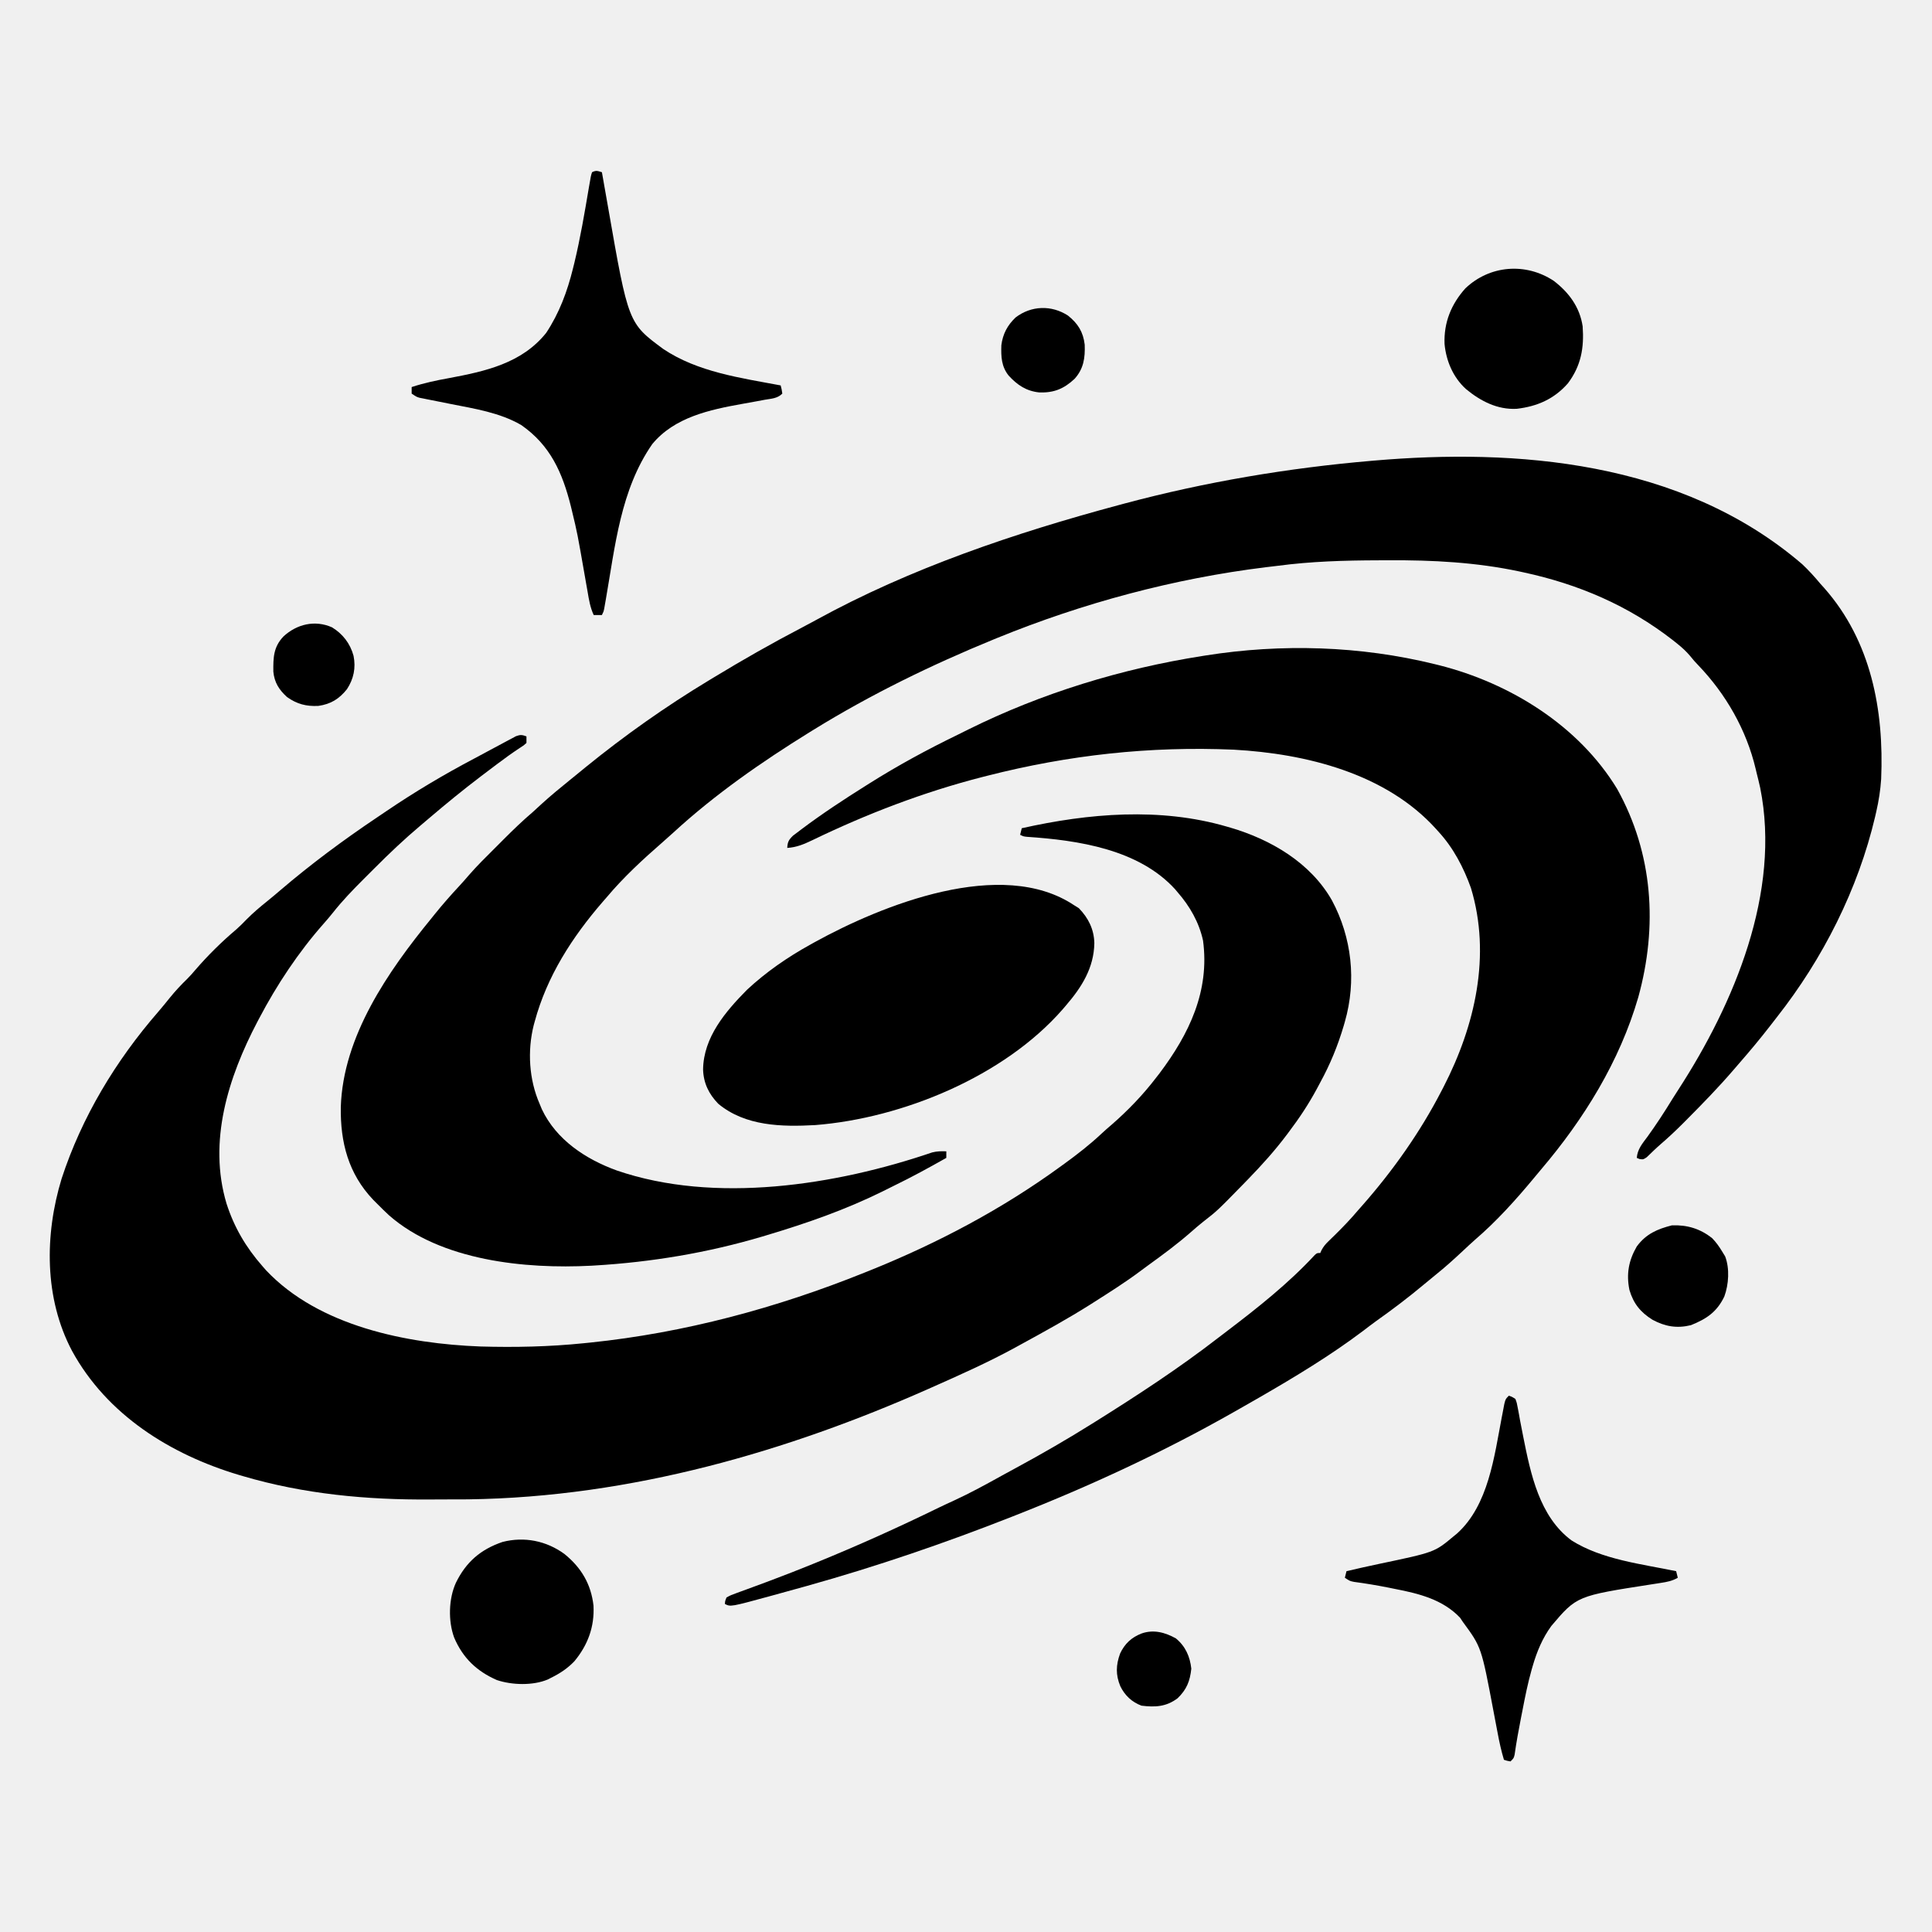
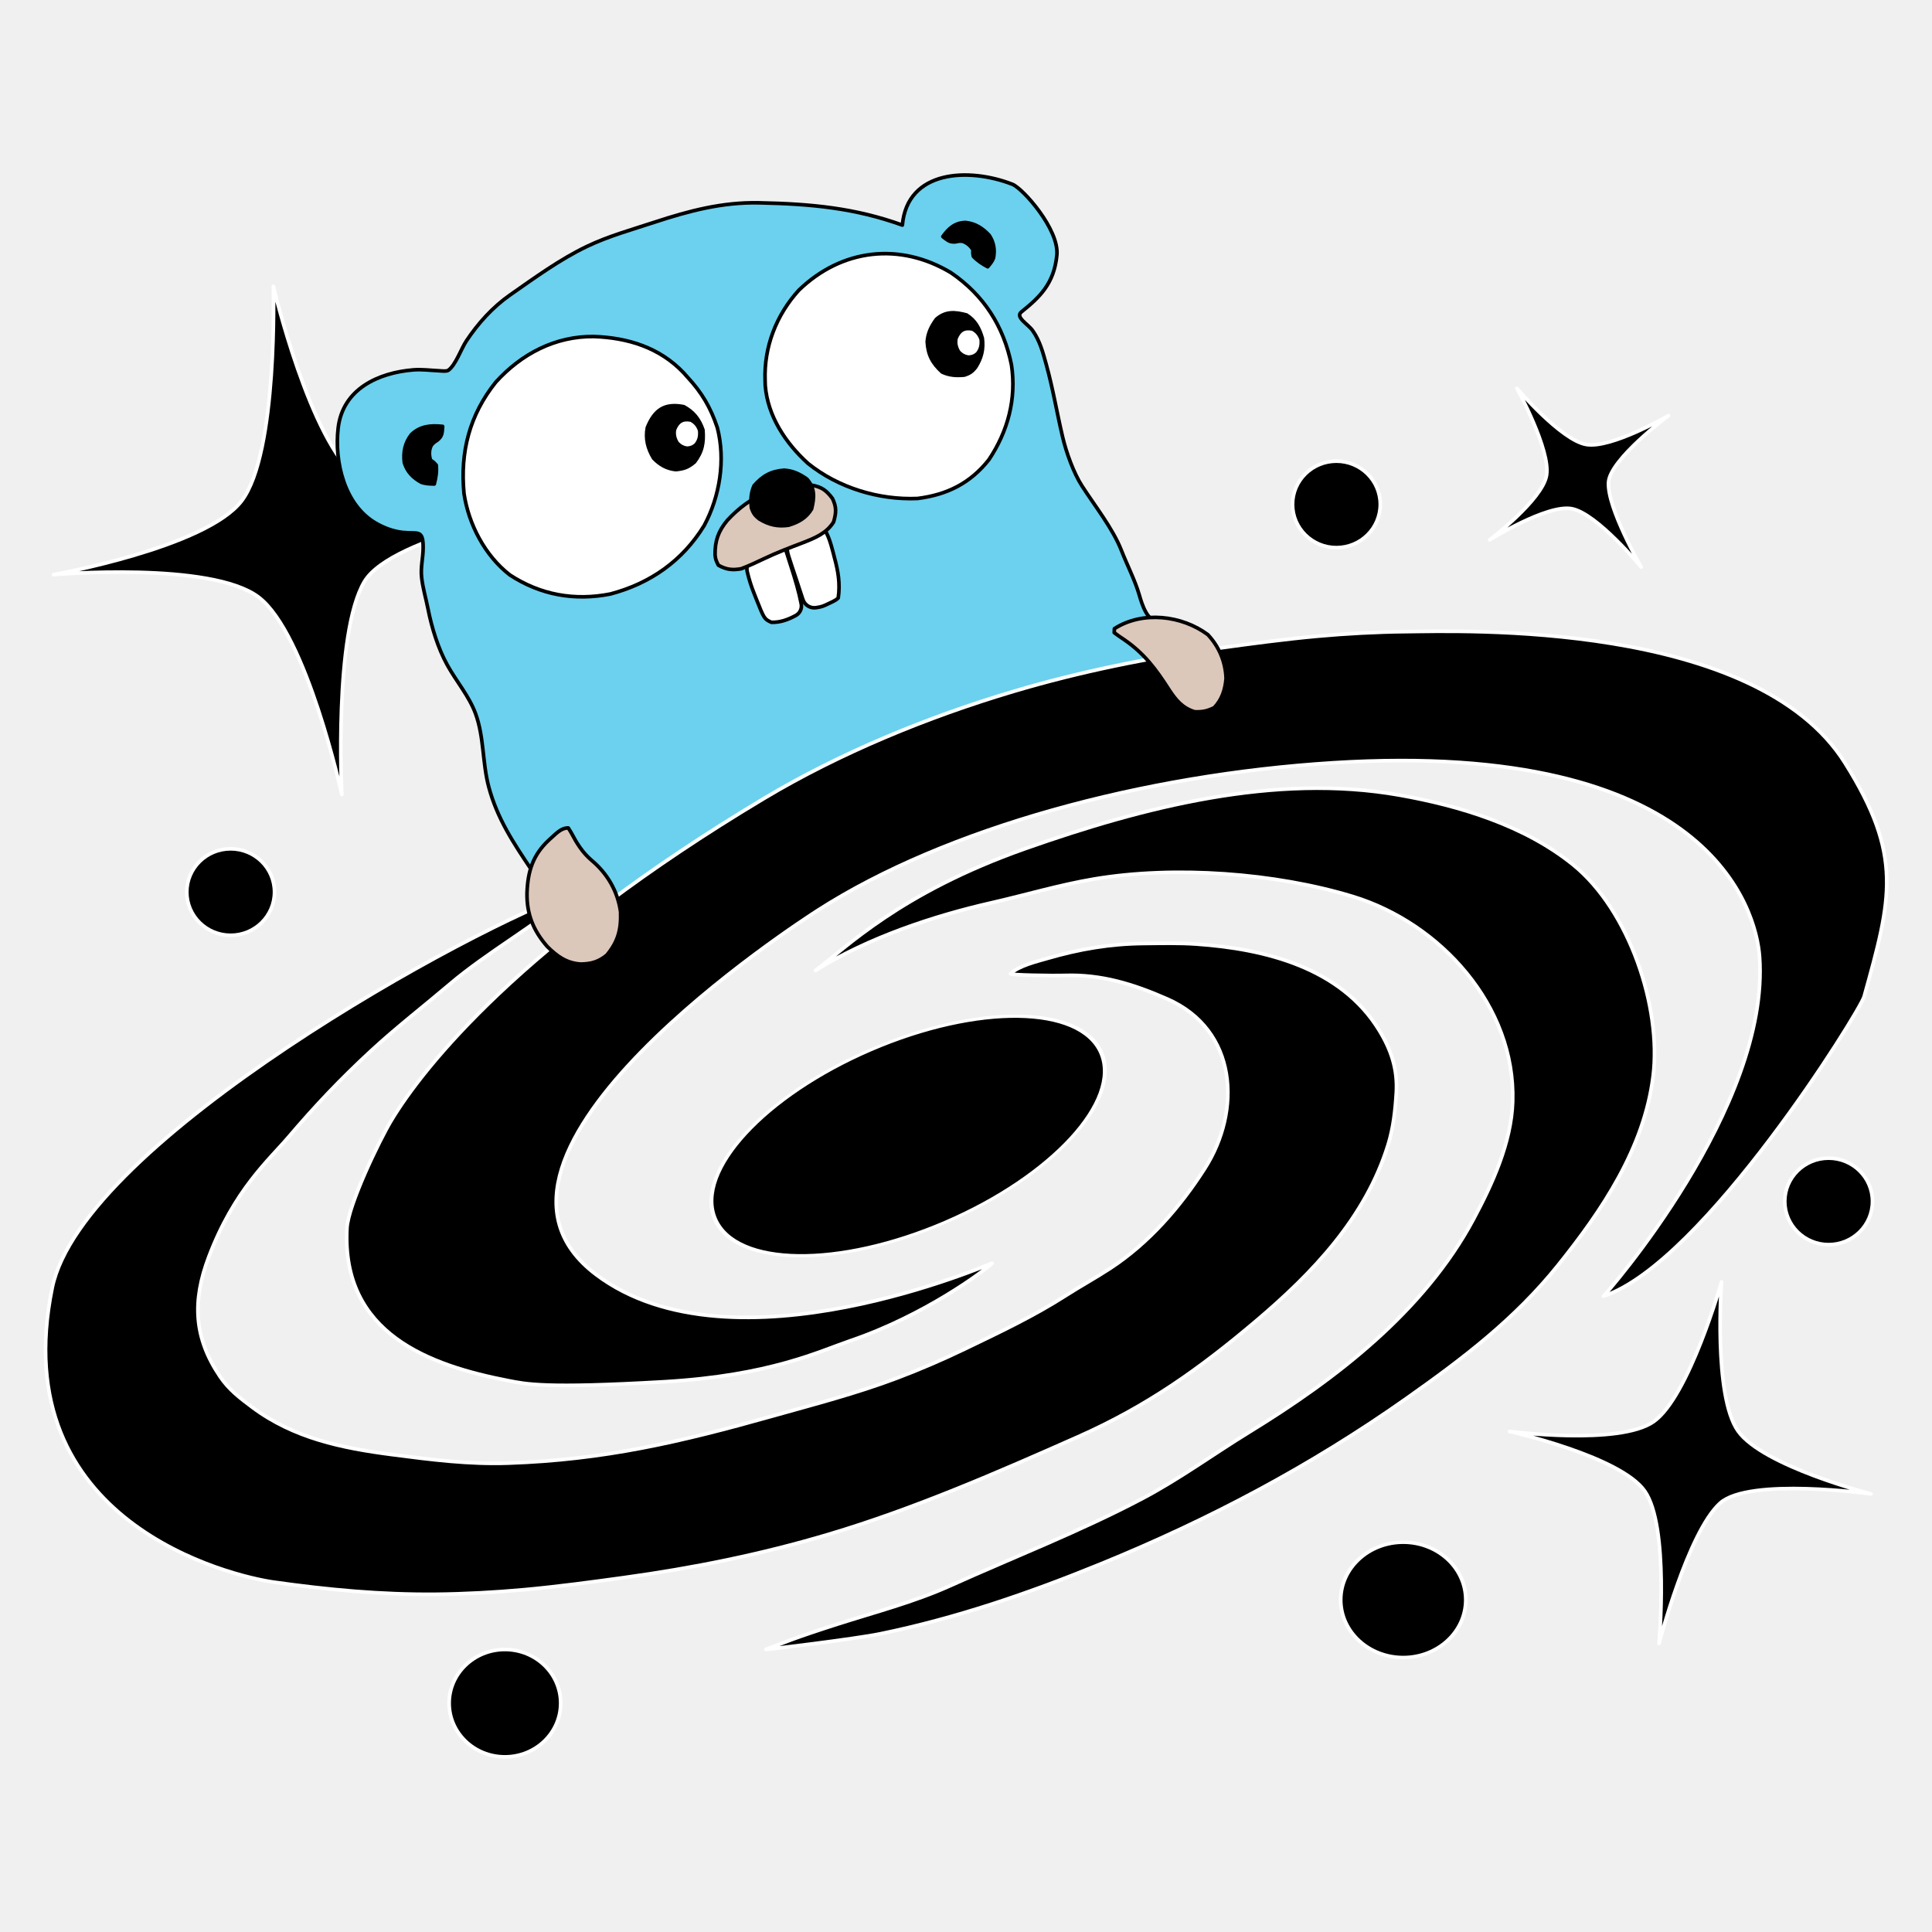
- <svg xmlns="http://www.w3.org/2000/svg" viewBox="41 76 1178 1178">
-   <g fill="#000">
-     <path d="M0 0 C0.3 1.7 0.6 3.39 0.9 5.09 C1.17 6.61 1.43 8.13 1.7 9.64 C2.41 13.64 3.11 17.63 3.81 21.63 C16.1 92.03 16.1 92.03 37.39 107.77 C58.39 121.88 84.58 125.42 109 130 C109.62 132.38 109.62 132.38 110 135 C107.03 137.97 103.43 138.04 99.43 138.73 C97.65 139.06 95.86 139.4 94.08 139.73 C91.28 140.24 88.49 140.74 85.69 141.24 C65.79 144.81 44.24 149.35 30.69 165.8 C11.33 193.72 8.09 227.94 2.36 260.67 C2.18 261.66 2.01 262.65 1.83 263.67 C1.76 264.08 1.76 264.08 1.4 266.13 C1 268 1 268 0 270 C-1.65 270 -3.3 270 -5 270 C-7.14 265.39 -7.89 260.73 -8.73 255.77 C-9.06 253.9 -9.39 252.04 -9.72 250.18 C-9.88 249.21 -10.05 248.24 -10.23 247.24 C-15 219.94 -15 219.94 -18.25 206.5 C-18.47 205.58 -18.69 204.66 -18.92 203.71 C-24.07 183.21 -31.43 166.47 -49.25 154.12 C-62.35 146.54 -77.6 144.21 -92.25 141.31 C-95.19 140.73 -98.12 140.14 -101.06 139.55 C-102.87 139.18 -104.68 138.82 -106.49 138.47 C-107.3 138.31 -108.11 138.14 -108.95 137.97 C-109.66 137.83 -110.37 137.69 -111.11 137.55 C-113 137 -113 137 -116 135 C-116 133.68 -116 132.36 -116 131 C-108.53 128.55 -101.05 126.96 -93.31 125.56 C-71.13 121.41 -48.87 116.56 -34 98 C-25.96 85.87 -21.1 72.72 -17.62 58.62 C-17.48 58.05 -17.48 58.05 -16.75 55.11 C-13.14 40.11 -10.57 24.89 -8 9.68 C-6.7 2.03 -6.7 2.03 -6 0 C-3.51 -1.25 -2.59 -0.78 0 0 Z " transform="translate(408,181)" />
-     <path d="M0 0 C9.2 7.03 15.89 16.04 17.62 27.75 C18.56 40.88 16.66 51.77 8.61 62.5 C0.14 72.12 -10.07 76.53 -22.55 78.01 C-34.38 78.66 -44.69 73.27 -53.53 65.97 C-61.35 58.85 -65.59 48.94 -66.59 38.46 C-67.09 25.41 -62.52 14.2 -53.88 4.56 C-38.99 -9.6 -17.04 -11.28 0 0 Z " transform="translate(988.375,247.25)" />
-     <path d="M0 0 C6.07 4.85 9.25 9.96 10.17 17.71 C10.47 25.81 9.53 32.41 3.99 38.56 C-2.51 44.62 -8.6 47.14 -17.5 46.84 C-25.41 46.02 -30.88 42.38 -36.21 36.56 C-40.65 31 -40.88 24.97 -40.65 18.04 C-39.77 11.18 -36.95 5.88 -31.96 1.12 C-22.42 -6.18 -10.01 -6.54 0 0 Z " transform="translate(692.207,268.4414)" />
-     <path d="M0 0 C3.99 3.78 7.6 7.74 11.1 11.96 C11.85 12.79 12.59 13.61 13.36 14.46 C42.03 46.9 49.88 89.04 48.1 130.96 C47.66 137.76 46.62 144.33 45.1 150.96 C44.88 151.93 44.66 152.9 44.43 153.9 C34.02 198.16 12.61 240.48 -15.49 276.18 C-16.9 277.96 -18.28 279.76 -19.66 281.56 C-25.74 289.42 -32.1 297.01 -38.63 304.5 C-39.66 305.69 -40.69 306.89 -41.72 308.09 C-50.93 318.81 -60.8 328.96 -70.77 338.96 C-71.56 339.75 -72.34 340.54 -73.15 341.35 C-77.35 345.54 -81.64 349.57 -86.14 353.44 C-89.13 356.03 -91.97 358.81 -94.82 361.56 C-96.9 362.96 -96.9 362.96 -99.16 362.68 C-99.74 362.44 -100.31 362.21 -100.9 361.96 C-100.48 356.66 -97.53 353.28 -94.46 349.15 C-88.98 341.59 -83.96 333.86 -79.09 325.89 C-77.95 324.04 -76.77 322.21 -75.58 320.39 C-41.57 267.94 -12.85 199.92 -25.65 136.34 C-26.34 133.2 -27.11 130.08 -27.9 126.96 C-28.06 126.26 -28.23 125.56 -28.4 124.84 C-34.02 101.05 -46.54 79.17 -63.39 61.61 C-65.9 58.96 -65.9 58.96 -68.39 55.91 C-70.82 53.05 -73.28 50.8 -76.21 48.46 C-77.09 47.75 -77.98 47.04 -78.89 46.31 C-106.03 25.19 -136.35 12.19 -169.9 4.96 C-170.79 4.77 -171.69 4.57 -172.61 4.37 C-198.84 -1.19 -225.38 -2.58 -252.12 -2.42 C-254.25 -2.41 -256.38 -2.41 -258.52 -2.4 C-279.12 -2.34 -299.44 -1.76 -319.9 0.96 C-322.27 1.25 -324.65 1.53 -327.03 1.81 C-383.02 8.68 -438.7 23.67 -490.9 44.96 C-491.56 45.23 -492.22 45.5 -492.9 45.78 C-530.98 61.37 -567.86 79.34 -602.9 100.96 C-603.71 101.46 -604.52 101.96 -605.36 102.48 C-634.47 120.51 -663.1 140.42 -688.34 163.62 C-690.53 165.62 -692.73 167.58 -694.96 169.53 C-706.96 179.99 -718.64 190.76 -728.9 202.96 C-729.72 203.9 -730.53 204.84 -731.38 205.81 C-750.03 227.35 -765.42 251.23 -772.9 278.96 C-772.99 279.3 -772.99 279.3 -773.47 281.03 C-777.4 296.69 -776.34 314.19 -769.9 328.96 C-769.44 330.07 -768.98 331.19 -768.5 332.33 C-759.7 350.97 -741.74 362.78 -722.88 369.62 C-663.07 390.19 -589.19 378.65 -530.52 358.63 C-527.56 357.88 -524.93 357.85 -521.9 357.96 C-521.9 359.28 -521.9 360.6 -521.9 361.96 C-532.39 367.89 -542.91 373.65 -553.75 378.91 C-556.02 380.02 -558.29 381.16 -560.55 382.3 C-583.07 393.46 -606.84 401.76 -630.9 408.96 C-631.93 409.27 -632.96 409.58 -634.02 409.9 C-667.46 419.83 -701.66 425.53 -736.46 427.59 C-737.14 427.63 -737.82 427.67 -738.51 427.71 C-778.5 429.79 -830.04 424.76 -861.68 396.99 C-864.16 394.71 -866.53 392.36 -868.9 389.96 C-869.72 389.14 -870.55 388.31 -871.4 387.46 C-886.5 371.57 -891.43 352.42 -891.1 330.98 C-889.76 287.83 -862.27 248.2 -835.9 215.96 C-835.2 215.09 -834.51 214.23 -833.79 213.33 C-828.96 207.33 -823.92 201.61 -818.67 195.98 C-816.69 193.85 -814.79 191.66 -812.9 189.45 C-807.96 183.78 -802.6 178.51 -797.27 173.21 C-795.46 171.4 -793.66 169.6 -791.86 167.79 C-786.04 161.96 -780.17 156.3 -773.9 150.96 C-772.12 149.34 -770.35 147.72 -768.59 146.09 C-763.18 141.17 -757.59 136.55 -751.9 131.96 C-750.59 130.89 -749.28 129.83 -747.96 128.76 C-746.57 127.62 -745.17 126.48 -743.77 125.34 C-743.13 124.81 -742.48 124.29 -741.82 123.74 C-718.09 104.44 -693.08 86.77 -666.9 70.96 C-665.89 70.35 -664.87 69.73 -663.83 69.1 C-645.97 58.25 -627.91 47.98 -609.38 38.32 C-606.69 36.91 -604.01 35.49 -601.35 34.01 C-543.88 2.43 -480.02 -19.08 -416.9 -36.04 C-415.66 -36.37 -414.43 -36.7 -413.15 -37.05 C-364 -50.18 -313.57 -58.69 -262.9 -63.04 C-262.21 -63.1 -261.53 -63.16 -260.82 -63.22 C-175.6 -70.53 -74.08 -63.64 0 0 Z " transform="translate(1139.898,420.0369)" />
-     <path d="M0 0 C6.62 4.05 11.08 9.89 13.13 17.35 C14.61 24.72 13.21 31.45 9.12 37.71 C4.34 43.68 -0.74 46.83 -8.33 47.91 C-15.72 48.28 -21.38 46.8 -27.44 42.5 C-32.3 38.07 -35.13 33.67 -35.77 27.01 C-35.86 18.42 -35.73 12 -29.57 5.54 C-21.53 -1.9 -10.48 -4.64 0 0 Z " transform="translate(243.4375,458.5)" />
-     <path d="M0 0 C0.83 0.2 1.66 0.41 2.51 0.62 C45.73 11.53 87.57 37.43 111 76 C132.96 115.45 135.84 159.8 123.91 203.04 C112.57 242.12 90.81 277.29 64.61 308.1 C63.11 309.86 61.64 311.64 60.17 313.42 C49.18 326.67 37.46 339.67 24.39 350.89 C21.88 353.11 19.44 355.38 17.01 357.67 C11.49 362.84 5.92 367.85 0.02 372.57 C-2.29 374.43 -4.56 376.3 -6.83 378.21 C-16.27 386.12 -25.99 393.46 -36.03 400.58 C-38.67 402.48 -41.24 404.46 -43.81 406.44 C-63.75 421.47 -85.39 434.53 -107 447 C-107.6 447.34 -108.19 447.69 -108.81 448.04 C-112.25 450.04 -115.7 452.01 -119.17 453.96 C-120.42 454.67 -121.67 455.38 -122.92 456.09 C-165.62 480.32 -210.32 501.06 -256 519 C-256.63 519.25 -257.27 519.5 -257.92 519.76 C-298.86 535.88 -340.62 550.15 -383 562 C-383.81 562.23 -384.61 562.45 -385.45 562.68 C-391.33 564.33 -397.23 565.95 -403.12 567.56 C-403.9 567.78 -404.68 567.99 -405.48 568.21 C-429.49 574.76 -429.49 574.76 -433 573 C-432.89 571.17 -432.89 571.17 -432 569 C-429.35 567.59 -429.35 567.59 -425.77 566.29 C-425.11 566.05 -424.46 565.81 -423.79 565.56 C-422.37 565.03 -420.94 564.51 -419.51 564 C-415.61 562.6 -411.73 561.14 -407.85 559.69 C-407.04 559.39 -406.23 559.08 -405.39 558.77 C-396.75 555.55 -388.17 552.16 -379.62 548.69 C-378.86 548.38 -378.1 548.07 -377.31 547.75 C-352.01 537.46 -327.13 526.23 -302.58 514.25 C-299.53 512.77 -296.45 511.35 -293.36 509.94 C-283.26 505.3 -273.57 499.96 -263.85 494.57 C-261.01 493.01 -258.16 491.46 -255.3 489.91 C-239.58 481.41 -224.16 472.49 -209 463 C-208.31 462.57 -207.62 462.14 -206.92 461.7 C-181.33 445.67 -156.18 429.26 -132.3 410.77 C-130.33 409.26 -128.36 407.75 -126.38 406.25 C-107.84 392.17 -89.2 377.35 -73.36 360.23 C-72 359 -72 359 -70 359 C-69.73 358.41 -69.46 357.81 -69.19 357.2 C-67.99 354.98 -66.79 353.58 -64.99 351.83 C-64.4 351.25 -63.81 350.67 -63.2 350.08 C-62.58 349.47 -61.96 348.87 -61.31 348.25 C-56.31 343.33 -51.52 338.37 -47 333 C-46.16 332.05 -45.31 331.09 -44.45 330.11 C-25.69 308.82 -9.01 285.24 4 260 C4.42 259.2 4.83 258.39 5.26 257.57 C24.42 220.28 34.3 177.48 21.88 136.44 C17.38 123.87 11.09 111.84 2 102 C1.78 101.76 1.78 101.76 0.67 100.52 C-29.93 66.57 -78.67 54.54 -122.69 52.1 C-173.95 49.88 -223.37 55.35 -273 68 C-274.04 68.26 -275.08 68.53 -276.16 68.8 C-311.84 77.96 -346.48 91.23 -379.62 107.26 C-384.81 109.73 -389.23 111.65 -395 112 C-394.78 108.37 -394.15 107.15 -391.51 104.56 C-390.39 103.69 -389.26 102.84 -388.12 102 C-387.51 101.53 -386.9 101.07 -386.26 100.58 C-373.63 91.1 -360.38 82.39 -347 74 C-346.35 73.59 -345.71 73.18 -345.04 72.76 C-327.65 61.79 -309.54 51.96 -291.03 42.99 C-288.85 41.93 -286.68 40.84 -284.52 39.75 C-239.89 17.62 -191.16 2.71 -142 -5 C-141.34 -5.11 -140.68 -5.21 -140 -5.32 C-93.67 -12.68 -45.53 -11.24 0 0 Z " transform="translate(916,481)" />
-     <path d="M0 0 C0 1.32 0 2.64 0 4 C-1.63 5.5 -1.63 5.5 -4 7 C-8.73 10.12 -13.29 13.4 -17.81 16.81 C-18.16 17.07 -18.16 17.07 -19.89 18.38 C-21.93 19.92 -23.97 21.46 -26 23 C-26.6 23.45 -27.2 23.91 -27.81 24.37 C-38.61 32.57 -49.08 41.13 -59.4 49.93 C-61.15 51.43 -62.91 52.93 -64.68 54.41 C-74.48 62.67 -83.7 71.39 -92.74 80.48 C-94.89 82.64 -97.05 84.79 -99.21 86.94 C-105.87 93.59 -112.29 100.23 -118.12 107.63 C-119.91 109.89 -121.77 112.05 -123.68 114.21 C-139.05 131.62 -152.21 151.46 -163 172 C-163.34 172.65 -163.68 173.29 -164.04 173.96 C-181.8 207.81 -194.26 246.87 -182.88 284.88 C-178.21 299.38 -171.03 311.57 -161 323 C-160.27 323.83 -159.54 324.66 -158.79 325.52 C-126.59 359.7 -72.79 370.32 -28 372 C-6.94 372.6 14.03 372.15 35 370 C35.64 369.94 35.64 369.94 38.86 369.61 C96.22 363.69 152.56 348.52 206 327 C206.53 326.79 206.53 326.79 209.23 325.71 C250.56 309.07 289.98 288.29 326 262 C326.69 261.5 327.39 260.99 328.1 260.48 C335.98 254.75 343.52 248.89 350.64 242.21 C352.65 240.33 354.7 238.53 356.81 236.75 C366.77 228.06 375.98 218.5 384 208 C384.64 207.18 385.28 206.36 385.94 205.51 C404.1 181.41 416.67 155.26 412.53 124.49 C410.09 113.33 404.46 103.54 397 95 C396.51 94.42 396.03 93.84 395.53 93.24 C373.3 68.8 336.37 63.34 305.33 61.25 C303 61 303 61 301 60 C301.33 58.68 301.66 57.36 302 56 C342.74 46.86 386.36 43.16 427 55 C427.37 55.1 427.37 55.1 429.22 55.64 C453.89 62.88 478.06 77.01 491.1 99.94 C503.28 122.65 506.16 149.05 499 174 C498.88 174.4 498.88 174.4 498.3 176.44 C494.7 188.62 490.08 199.88 484 211 C483.28 212.35 482.56 213.7 481.84 215.05 C476.89 224.22 471.28 232.69 465 241 C464.79 241.28 464.79 241.28 463.71 242.73 C456.44 252.43 448.45 261.31 440 270 C439.62 270.39 439.62 270.39 437.7 272.37 C421.22 289.25 421.22 289.25 412.64 295.92 C410.09 297.93 407.66 300.03 405.23 302.17 C396.9 309.49 388.05 316.01 379.07 322.5 C377.39 323.72 375.71 324.96 374.05 326.21 C365.02 332.95 355.5 338.96 346 345 C345.26 345.47 344.53 345.94 343.77 346.42 C329.86 355.21 315.44 363.12 301 371 C300.1 371.5 299.2 371.99 298.27 372.5 C281.63 381.62 264.33 389.32 247 397 C245.98 397.45 244.97 397.9 243.92 398.37 C160.25 435.34 64.67 463.86 -35.59 465.2 C-36.31 465.21 -37.03 465.21 -37.77 465.21 C-41.6 465.23 -45.43 465.24 -49.26 465.24 C-52.35 465.24 -55.44 465.26 -58.52 465.28 C-97.36 465.56 -135.58 462.03 -173 451 C-173.79 450.77 -174.59 450.53 -175.41 450.29 C-217.15 437.8 -255.81 413.64 -277.09 374.66 C-294.07 342.57 -293.84 303.86 -283.44 269.69 C-271.15 232.07 -250.41 197.72 -224.52 167.93 C-222.05 165.06 -219.68 162.14 -217.31 159.19 C-214.04 155.16 -210.59 151.48 -206.87 147.87 C-205.12 146.12 -203.53 144.32 -201.94 142.44 C-194.29 133.56 -185.76 125.14 -176.81 117.59 C-174.66 115.7 -172.69 113.68 -170.69 111.62 C-166.67 107.56 -162.4 103.95 -157.94 100.38 C-155.36 98.29 -152.83 96.17 -150.31 94.01 C-131.54 77.96 -111.66 63.2 -91.16 49.45 C-89.17 48.12 -87.19 46.77 -85.21 45.43 C-68.11 33.83 -50.46 23.33 -32.18 13.69 C-28.8 11.89 -25.43 10.08 -22.06 8.26 C-19.79 7.05 -17.52 5.83 -15.25 4.62 C-14.18 4.05 -13.12 3.47 -12.02 2.87 C-11.03 2.35 -10.04 1.83 -9.02 1.29 C-8.58 1.06 -8.58 1.06 -6.37 -0.13 C-3.73 -1.1 -2.59 -0.99 0 0 Z " transform="translate(362,525)" />
-     <path d="M0 0 C0.93 0.58 1.86 1.15 2.81 1.75 C8.65 7.76 12.06 14.68 12.25 23.06 C12 38.14 4.55 49.92 -5 61 C-5.71 61.84 -6.43 62.67 -7.16 63.53 C-42.84 104.3 -104.7 129.83 -158 134 C-178.33 135.12 -200.55 134.69 -217.02 121.03 C-222.82 115.07 -226.08 108.34 -226.31 100.06 C-226.03 80.45 -212.69 64.82 -199.57 51.54 C-188 40.75 -174.83 31.62 -161 24 C-160.06 23.48 -159.12 22.95 -158.15 22.41 C-117.37 -0.04 -44.29 -29.63 0 0 Z " transform="translate(696,628)" />
-     <path d="M0 0 C2.38 2.48 4.23 5.05 6 8 C6.31 8.51 6.31 8.51 7.88 11.06 C10.71 18.47 10.06 28.16 7.38 35.5 C2.86 44.9 -3.36 49.13 -13 53 C-21.58 55.08 -28.71 53.84 -36.4 49.71 C-43.72 45.16 -48.05 39.82 -50.49 31.51 C-52.47 21.82 -50.96 13.54 -46 5 C-40.37 -2.64 -33.53 -5.59 -24.56 -7.88 C-15.21 -8.2 -7.36 -5.85 0 0 Z " transform="translate(1085,831)" />
-     <path d="M0 0 C1.91 0.65 1.91 0.65 4 2 C4.89 4.48 4.89 4.48 5.46 7.62 C5.68 8.79 5.9 9.96 6.13 11.17 C6.35 12.43 6.58 13.7 6.81 15 C7.32 17.65 7.84 20.3 8.36 22.94 C8.43 23.28 8.43 23.28 8.76 24.98 C13.29 47.69 18.57 73.63 38.2 88.23 C56.72 99.95 80.98 102.63 102 107 C102.33 108.32 102.66 109.64 103 111 C99.61 112.97 96.47 113.56 92.61 114.15 C91.35 114.35 90.09 114.55 88.79 114.75 C88.13 114.85 87.47 114.95 86.79 115.06 C41.42 122.1 41.42 122.1 25.91 140.38 C20.49 147.81 17.06 156.08 14.52 164.86 C14.31 165.59 14.1 166.32 13.88 167.07 C11.57 175.23 9.91 183.49 8.31 191.81 C8.02 193.32 7.72 194.83 7.42 196.33 C5.95 203.8 4.58 211.25 3.52 218.78 C3 221 3 221 1 223 C-1.13 222.62 -1.13 222.62 -3 222 C-4.61 216.67 -5.78 211.35 -6.8 205.88 C-7.14 204.1 -7.48 202.32 -7.82 200.54 C-8.35 197.78 -8.87 195.02 -9.39 192.26 C-16.74 153.32 -16.74 153.32 -28 138 C-28.58 137.13 -29.15 136.27 -29.75 135.38 C-40.31 124.23 -54.92 120.63 -69.5 117.81 C-70.11 117.69 -70.11 117.69 -73.18 117.06 C-80.22 115.66 -87.26 114.47 -94.37 113.53 C-97 113 -97 113 -100 111 C-99.67 109.68 -99.34 108.36 -99 107 C-92.48 105.47 -85.95 103.97 -79.39 102.61 C-45.36 95.46 -45.36 95.46 -34 86 C-33.18 85.33 -32.36 84.65 -31.52 83.96 C-12.43 66.69 -8.91 37.09 -4.31 13.05 C-4.17 12.33 -4.03 11.61 -3.88 10.87 C-3.5 8.9 -3.13 6.94 -2.76 4.97 C-2 2 -2 2 0 0 Z " transform="translate(961,927)" />
-     <path d="M0 0 C10.23 8.25 16.25 18.38 17.73 31.5 C18.38 44.36 14.33 55.44 6.11 65.37 C1.9 69.79 -2.69 72.81 -8.14 75.5 C-8.81 75.84 -9.47 76.18 -10.15 76.53 C-19.2 80.35 -32.01 79.97 -41.21 76.87 C-53.52 71.47 -61.95 63.39 -67.23 50.98 C-70.94 40.89 -70.63 27.3 -66.14 17.5 C-59.92 4.86 -51.12 -2.76 -37.76 -7.32 C-24.53 -10.73 -11.03 -8.06 0 0 Z " transform="translate(385.1445,1023.504)" />
-     <path d="M0 0 C5.81 4.8 8.57 11.06 9.38 18.44 C8.58 26.03 6.55 31.15 1.01 36.49 C-5.93 41.69 -12.58 42.03 -21 41 C-26.85 38.82 -31.16 34.77 -33.9 29.15 C-36.8 22.22 -36.6 16.23 -34.04 9.21 C-31.23 3.24 -27.16 -0.59 -21 -3 C-13.64 -5.61 -6.58 -3.68 0 0 Z " transform="translate(758,1075)" />
+ <svg xmlns="http://www.w3.org/2000/svg" viewBox="118 131 1066 1066" version="1.1" xml:space="preserve" style="fill-rule:evenodd;clip-rule:evenodd;stroke-linecap:round;stroke-linejoin:round;stroke-miterlimit:1.5;">
+   <g id="Слой2">
+     <g transform="matrix(1,0,0,1,-3.77159,-3.73619)">
+       <ellipse cx="249.033" cy="626.937" rx="24.205" ry="23.864" style="stroke:white;stroke-width:2px;" />
+     </g>
+     <g transform="matrix(0.832333,-1.09151,1.09203,0.832724,-402.756,385.102)">
+       <path d="M352.337,346.44C352.337,346.44 300.298,388.562 276.014,388.562C252.446,388.562 206.633,346.44 206.633,346.44C206.633,346.44 249.404,393.503 249.404,417.464C249.404,441.736 206.633,492.075 206.633,492.075C206.633,492.075 255.943,450.386 280.05,447.464C301.838,444.822 352.337,492.075 352.337,492.075C352.337,492.075 311.648,444.351 311.648,420.149C311.648,395.877 352.337,346.44 352.337,346.44Z" style="stroke:white;stroke-width:1.46px;" />
+     </g>
+     <g transform="matrix(0.80298,-0.56628,0.566546,0.803357,588.677,759.505)">
+       <path d="M352.337,346.44C352.337,346.44 300.298,388.562 276.014,388.562C252.446,388.562 206.633,346.44 206.633,346.44C206.633,346.44 249.404,393.503 249.404,417.464C249.404,441.736 206.633,492.075 206.633,492.075C206.633,492.075 255.943,450.386 280.05,447.464C301.838,444.822 352.337,492.075 352.337,492.075C352.337,492.075 311.648,444.351 311.648,420.149C311.648,395.877 352.337,346.44 352.337,346.44Z" style="stroke:white;stroke-width:2.03px;" />
+     </g>
+     <g transform="matrix(0.103242,-0.573747,0.574017,0.103291,719.759,511.646)">
+       <path d="M352.337,346.44C352.337,346.44 300.298,388.562 276.014,388.562C252.446,388.562 206.633,346.44 206.633,346.44C206.633,346.44 249.404,393.503 249.404,417.464C249.404,441.736 206.633,492.075 206.633,492.075C206.633,492.075 255.943,450.386 280.05,447.464C301.838,444.822 352.337,492.075 352.337,492.075C352.337,492.075 311.648,444.351 311.648,420.149C311.648,395.877 352.337,346.44 352.337,346.44Z" style="stroke:white;stroke-width:3.43px;" />
+     </g>
+     <g transform="matrix(1,0,0,1,606.347,-217.632)">
+       <ellipse cx="249.033" cy="626.937" rx="24.205" ry="23.864" style="stroke:white;stroke-width:2px;" />
+     </g>
+     <g transform="matrix(1,0,0,1,877.926,166.945)">
+       <ellipse cx="249.033" cy="626.937" rx="24.205" ry="23.864" style="stroke:white;stroke-width:2px;" />
+     </g>
+     <g transform="matrix(1.4266,0,0,1.33298,536.979,178.053)">
+       <ellipse cx="249.033" cy="626.937" rx="24.205" ry="23.864" style="stroke:white;stroke-width:1.45px;" />
+     </g>
+     <g transform="matrix(1.27167,0,0,1.24085,79.9008,292.81)">
+       <ellipse cx="249.033" cy="626.937" rx="24.205" ry="23.864" style="stroke:white;stroke-width:1.59px;" />
+     </g>
+   </g>
+   <g transform="matrix(1.09752,0.0463589,-0.0463589,1.09752,-46.5395,-78.1821)">
+     <path d="M615.296,277.772C591.228,270.241 569.293,269.038 542.825,269.625C524.38,270.035 507.851,275.174 490.892,281.558C479.59,285.813 468.023,289.526 457.333,295.222C444.123,302.261 431.885,312.021 420.004,321.075C411.436,327.605 404.452,336.047 398.904,345.226C396.536,349.145 394.149,357.284 390.612,360.189C389.632,360.993 386.926,360.692 385.733,360.691C381.485,360.685 377.247,360.259 373.012,360.782C355.455,362.95 337.919,371.865 336.462,391.561C335.203,408.569 341.207,430.033 357.351,438.498C361.557,440.704 366.261,442.257 371.019,442.575C378.683,443.087 381.269,440.389 381.653,449.819C381.864,455.019 380.714,459.626 381.508,464.738C382.355,470.199 384.072,475.002 385.368,480.347C387.643,489.721 391.225,499.936 396.264,508.208C401.121,516.181 407.895,523.359 411.485,532.034C416.284,543.632 415.905,556.487 419.604,568.355C424.524,584.141 433.252,596.126 442.898,609.242C448.616,617.018 449.094,646.623 457.014,640.955C488.987,618.074 570.401,576.335 606.351,560.039C653.136,538.831 786.163,498.769 784.154,496.833C773.59,486.649 772.326,471.984 752.572,471.643C746.71,471.541 743.81,463.677 742.017,458.321C739.643,451.234 735.14,443.254 732.125,436.402C727.407,425.681 717.98,414.772 710.995,404.893C706.479,398.505 702.358,388.322 700.259,380.864C696.655,368.059 694.545,357.386 690.41,344.501C688.552,338.712 686.681,332.793 682.906,327.936C680.417,324.734 673.704,321.59 676.903,318.788C685.565,311.203 692.717,304.03 693.474,289.528C694.151,276.548 674.909,256.749 669.647,254.951C647.499,247.382 616.614,249.893 615.296,277.772Z" style="fill:rgb(107,209,238);stroke:black;stroke-width:1.82px;" />
+   </g>
+   <g id="Слой1">
+     <g transform="matrix(2.16867,-0.93314,0.688897,1.60104,-1230.89,85.961)">
+       <ellipse cx="607.31" cy="773.579" rx="49.138" ry="29.725" style="stroke:white;stroke-width:0.96px;" />
+     </g>
+     <path d="M435.605,622.986C380.316,641.249 163.453,760.577 146.828,841.498C120.091,971.638 246.689,1000.81 268.986,1003.96C298.948,1008.18 328.273,1010.94 358.466,1010.66C374.306,1010.51 391.488,1009.57 407.271,1008.13C425.31,1006.49 444.05,1003.97 461.97,1001.5C500.326,996.227 537.719,988.73 575.032,977.633C622.067,963.644 668.103,943.601 712.864,923.74C750.726,906.941 779.4,886.598 810.813,860.029C842.285,833.41 871.434,802.918 883.913,762.581C886.811,753.215 887.842,743.638 888.431,733.903C889.207,721.058 885.624,710.309 878.985,699.479C857.786,664.902 816.121,654.54 778.012,651.896C768.377,651.228 758.773,651.498 749.122,651.581C730.679,651.74 713.576,654.661 695.879,659.812C690.035,661.513 680.136,663.843 675.524,668.255C674.715,669.029 698.456,669.42 705.616,669.194C725.684,668.56 743.254,673.923 762.134,682.232C800.803,699.249 803.252,743.712 782.71,775.799C768.98,797.246 751.856,816.842 730.693,830.74C722.697,835.991 714.302,840.556 706.262,845.709C688.438,857.132 669.737,865.971 650.725,875.12C638.247,881.124 626.095,886.376 613.055,891.313C590.428,899.88 566.994,905.919 543.747,912.458C493.388,926.624 451.456,936.457 398.59,938.283C376.552,939.044 355.803,936.367 334.124,933.555C306.586,929.982 280.082,924.55 257.191,907.458C250.275,902.294 244.313,897.754 239.479,890.637C224.852,869.1 223.986,848.846 233.203,824.518C247.184,787.62 266.284,771.175 277.092,758.509C292.222,740.776 305.911,726.331 323.059,710.504C336.784,697.836 352.092,685.993 366.309,673.902C386.76,656.511 413.831,641.452 435.605,622.986Z" style="stroke:white;stroke-width:2px;" />
+     <g transform="matrix(-1,-1.22465e-16,1.22465e-16,-1,1252.09,1490.17)">
+       <path d="M249.378,643.975C194.09,662.238 107.732,801.4 105.536,809.292C90.393,863.729 83.995,886.953 116.046,938.108C165.464,1016.98 328.273,1010.94 358.466,1010.66C374.306,1010.51 391.488,1009.57 407.271,1008.13C425.31,1006.49 444.05,1003.97 461.97,1001.5C500.326,996.227 537.719,988.73 575.032,977.633C622.067,963.644 670.599,943.732 712.616,918.582C845.785,838.873 900.231,770.885 918.317,740.72C924.934,729.683 941.991,694.2 942.663,681.515C945.764,623.018 896.719,605.698 853.436,597.335C843.953,595.503 833.603,592.922 767.544,596.774C709.127,600.18 682.207,613.506 664.76,619.451C623.972,633.349 591.259,657.754 586.647,662.167C585.838,662.941 729.661,598.937 805.218,655.94C892.723,721.957 691.013,851.644 682.98,856.808C612.128,902.351 503.241,931.728 398.59,938.283C190.733,951.301 165.122,857.238 163.247,831.29C157.236,748.113 248.141,645.024 249.378,643.975Z" style="stroke:white;stroke-width:2px;" />
+     </g>
+     <path d="M568.012,666.426C584.689,654.051 614.378,623.669 683.891,599.168C748.805,576.289 821.463,557.564 890.043,569.685C923.318,575.566 959.158,586.404 986.009,608.152C1016.92,633.193 1034.88,686.784 1030.14,724.739C1025.18,764.479 1002.05,798.721 977.73,829.037C953.759,858.916 925.122,880.657 893.878,902.693C840.971,940.008 785.032,969.583 725.042,994.036C685.38,1010.2 645.767,1023.82 603.697,1032.48C589.834,1035.34 539.729,1041.38 540.51,1041.09C550.879,1037.18 556.372,1034.72 580.219,1027.09C600.795,1020.51 622.414,1014.89 642.122,1006.01C677.501,990.067 714.11,975.89 748.441,957.761C769.165,946.818 787.566,933.257 807.436,921.088C855.329,891.758 903.891,854.361 930.979,803.8C941.431,784.291 951.927,761.389 952.63,738.843C954.279,685.936 912.657,640.354 864.429,625.656C821.735,612.644 766.026,608.543 721.608,616.027C702.415,619.261 683.975,624.821 664.976,629.137C633.076,636.384 596.995,648.39 568.012,666.426Z" style="stroke:white;stroke-width:2px;" />
+   </g>
+   <g transform="matrix(1.09752,0.0463589,-0.0463589,1.09752,-48.9886,-79.777)">
+     <path d="M567,314C556.23,326.91 550.67,343.17 552,360C552.06,360.85 552.12,361.69 552.18,362.56C554.08,377.97 563.68,391.07 575.31,400.75C591.02,412.32 611.63,417.64 631,416C645.79,413.49 657.15,407.23 666,395C674.9,380.38 678.59,363.91 675.31,347C670.59,327.72 659.89,312.51 643,302C616.74,287.71 587.73,292.2 567,314Z" style="fill:white;fill-rule:nonzero;stroke:black;stroke-width:1.82px;stroke-linecap:butt;stroke-miterlimit:2;" />
+     <path d="M416.91,366.51C404.39,383.58 400.4,402.34 403.31,423.22C406.31,438.59 415.15,453.86 428,463C443.79,472.4 461.01,474.76 478.88,470.44C498.64,464.32 514.39,452.28 524.5,434.1C531.74,419.18 533.91,400.77 529.03,384.73C525.3,374.85 520.51,367.42 513,360C512.31,359.29 511.62,358.58 510.91,357.85C498.35,345.68 482.16,341.46 465.09,341.58C445.69,342.19 429.15,351.84 416.91,366.51Z" style="fill:white;fill-rule:nonzero;stroke:black;stroke-width:1.82px;stroke-linecap:butt;stroke-miterlimit:2;" />
+     <g transform="matrix(0.595545,0,0,0.593788,160.671,166.616)">
+       <path d="M361,384C355.71,391.44 354.58,399.04 356,408C358.73,415.63 363.81,420.45 371,424C374.68,425.17 378.15,425.07 382,425C383.18,419.68 383.78,414.43 383,409C380.56,406.5 380.56,406.5 378,405C376.52,400.57 376.26,396.72 378.12,392.38C380,390 380,390 383.12,387.75C386.65,384.37 386.76,382.49 386.99,377.79C386.99,377.2 387,376.61 387,376C377.06,375.39 368.18,376.42 361,384Z" style="fill-rule:nonzero;stroke:black;stroke-width:3.06px;stroke-linecap:butt;stroke-miterlimit:2;" />
+     </g>
+     <g transform="matrix(-0.295421,0.39554,0.440344,0.328884,586.919,7.36812)">
+       <path d="M361,384C355.71,391.44 354.58,399.04 356,408C358.73,415.63 363.81,420.45 371,424C374.68,425.17 378.15,425.07 382,425C383.18,419.68 383.78,414.43 383,409C380.56,406.5 380.56,406.5 378,405C376.52,400.57 376.26,396.72 378.12,392.38C380,390 380,390 383.12,387.75C386.65,384.37 386.76,382.49 386.99,377.79C386.99,377.2 387,376.61 387,376C377.06,375.39 368.18,376.42 361,384Z" style="fill-rule:nonzero;stroke:black;stroke-width:3.49px;stroke-linecap:butt;stroke-miterlimit:2;" />
+     </g>
+     <g transform="matrix(1,0,0,1,-6.68611,-10.4193)">
+       <path d="M581.44,445.69C580.74,445.93 580.04,446.18 579.32,446.43C577.31,447.2 577.31,447.2 574,449C572.24,453.5 573.66,456.69 575.31,461.05C575.43,461.38 575.43,461.38 576.05,463.05C576.84,465.14 577.64,467.23 578.44,469.31C578.97,470.73 579.51,472.16 580.04,473.58C580.796,475.588 581.555,477.592 582.317,479.596C583.373,482.37 586.295,483.961 589.198,483.343C592.02,482.807 592.802,482.387 595.38,481C596.04,480.65 596.71,480.3 597.4,479.94C599,479 599,479 600,478C600.74,470.79 599.38,464.51 597.19,457.69C596.93,456.82 596.67,455.95 596.4,455.06C595.05,450.73 593.76,446.67 591,443C587.61,443 584.57,444.5 581.44,445.69Z" style="fill:white;fill-rule:nonzero;stroke:black;stroke-width:1.82px;stroke-linecap:butt;stroke-miterlimit:2;" />
+     </g>
+     <g transform="matrix(1,0,0,1,-2.30055,-11.8141)">
+       <path d="M561.09,454.97C560.33,455.37 559.56,455.78 558.78,456.2C557.99,456.63 557.19,457.06 556.38,457.5C555.57,457.93 554.77,458.36 553.95,458.8C553.762,458.9 553.574,459 553.387,459.1C550.083,460.864 548.436,464.677 549.42,468.291C550.464,472.012 551.766,475.591 553.44,479.25C553.59,479.59 553.59,479.59 554.35,481.31C558.93,491.57 558.93,491.57 562.62,493.06C567.102,492.976 570.933,491.336 574.634,489.139C576.688,487.933 577.721,485.533 577.186,483.212C575.697,476.968 573.622,471.023 571.38,464.94C570.95,463.79 570.53,462.63 570.1,461.45C569.603,460.09 569.107,458.731 568.609,457.372C568.112,456.017 567.052,454.945 565.702,454.433C564.353,453.922 562.848,454.021 561.578,454.706C561.42,454.792 561.258,454.88 561.09,454.97Z" style="fill:white;fill-rule:nonzero;stroke:black;stroke-width:1.82px;stroke-linecap:butt;stroke-miterlimit:2;" />
+     </g>
+     <path d="M536,431C531.72,436.61 530.2,441.52 530.59,448.6C531,451 531,451 532.44,453.69C536.51,455.77 539.62,455.98 544,455C547.89,453.33 551.58,451.42 555.32,449.43C561.53,446.13 568,443.37 574.46,440.59C580.39,437.97 586.06,435.43 589.38,429.56C590.51,424.89 590.6,422.13 588.31,417.81C585.12,413.92 582.67,412.21 577.62,411.57C560.65,411.55 547.03,417.95 536,431Z" style="fill:rgb(220,200,187);fill-rule:nonzero;stroke:black;stroke-width:1.82px;stroke-linecap:butt;stroke-miterlimit:2;" />
+     <g transform="matrix(1,0,0,1,13.547,-12.8394)">
+       <path d="M719,490L719,492C720.64,493.15 722.34,494.22 724.06,495.25C734.56,501.81 740.74,509.49 747.85,519.64C751.48,524.65 754.85,528.37 761,530C764.96,530 767.26,529.39 770.75,527.56C774.5,523.29 775.86,518.31 776.1,512.66C775.5,504.37 771.93,496.8 766,491C752.57,481.9 732.75,480.33 719,490Z" style="fill:rgb(220,200,187);fill-rule:nonzero;stroke:black;stroke-width:1.82px;stroke-linecap:butt;stroke-miterlimit:2;" />
+     </g>
+     <g transform="matrix(1,0,0,1,-15.2625,3.75185)">
+       <path d="M468.48,591.49C460.74,599.33 458.58,607.62 458.64,618.46C458.89,629.11 462.63,637.3 470,645C475.09,649.67 480.09,652.94 487.23,653.03C492.47,652.69 495.98,651.56 500,648C505.39,640.89 506.69,634.84 506,626C504.16,615.8 498.6,607.07 490.38,600.75C485.49,596.91 482.61,592.56 479.48,587.2C478.99,586.47 478.5,585.75 478,585C474.09,585 471.23,588.96 468.48,591.49Z" style="fill:rgb(220,200,187);fill-rule:nonzero;stroke:black;stroke-width:1.82px;stroke-linecap:butt;stroke-miterlimit:2;" />
+     </g>
+     <g transform="matrix(0.0172476,0.999851,-0.999851,0.0172476,578.918,423.838)">
+       <path d="M0,0C4.86,2.7 7.29,6.82 9,12C9.98,17.7 9.06,22.33 6.19,27.34C4.36,29.9 2.98,30.94 0,32C-4.28,32.55 -7.81,32.5 -11.81,30.81C-17.13,26.4 -19.7,22.04 -20.38,15.19C-20.25,10.51 -18.6,6.85 -16,3C-11.12,-1.59 -6.22,-1.38 0,0Z" style="fill-rule:nonzero;" />
+     </g>
+     <g transform="matrix(1,0,0,1,652,322)">
+       <path d="M0,0C4.86,2.7 7.29,6.82 9,12C9.98,17.7 9.06,22.33 6.19,27.34C4.36,29.9 2.98,30.94 0,32C-4.28,32.55 -7.81,32.5 -11.81,30.81C-17.13,26.4 -19.7,22.04 -20.38,15.19C-20.25,10.51 -18.6,6.85 -16,3C-11.12,-1.59 -6.22,-1.38 0,0Z" style="fill-rule:nonzero;" />
+     </g>
+     <g transform="matrix(1,0,0,1,512,374)">
+       <path d="M0,0C5.36,2.58 8.6,6.37 10.75,11.94C11.57,18.68 10.9,23.42 7,29C3.63,32.06 1.63,32.91 -2.88,33.56C-7.76,33.26 -11.47,31.36 -15,28C-18.31,23.02 -19.87,17.98 -19,12C-15.62,2.41 -10.26,-1.61 0,0Z" style="fill-rule:nonzero;" />
+     </g>
+     <g transform="matrix(0.396909,0,0,0.396909,515.548,381.893)">
+       <path d="M0,0C5.36,2.58 8.6,6.37 10.75,11.94C11.57,18.68 10.9,23.42 7,29C3.63,32.06 1.63,32.91 -2.88,33.56C-7.76,33.26 -11.47,31.36 -15,28C-18.31,23.02 -19.87,17.98 -19,12C-15.62,2.41 -10.26,-1.61 0,0Z" style="fill:white;fill-rule:nonzero;stroke:black;stroke-width:2.29px;stroke-linecap:butt;stroke-miterlimit:2;" />
+     </g>
+     <g transform="matrix(0.396909,0,0,0.396909,654.873,330.221)">
+       <path d="M0,0C5.36,2.58 8.6,6.37 10.75,11.94C11.57,18.68 10.9,23.42 7,29C3.63,32.06 1.63,32.91 -2.88,33.56C-7.76,33.26 -11.47,31.36 -15,28C-18.31,23.02 -19.87,17.98 -19,12C-15.62,2.41 -10.26,-1.61 0,0Z" style="fill:white;fill-rule:nonzero;stroke:black;stroke-width:2.29px;stroke-linecap:butt;stroke-miterlimit:2;" />
+     </g>
  </g>
</svg>
